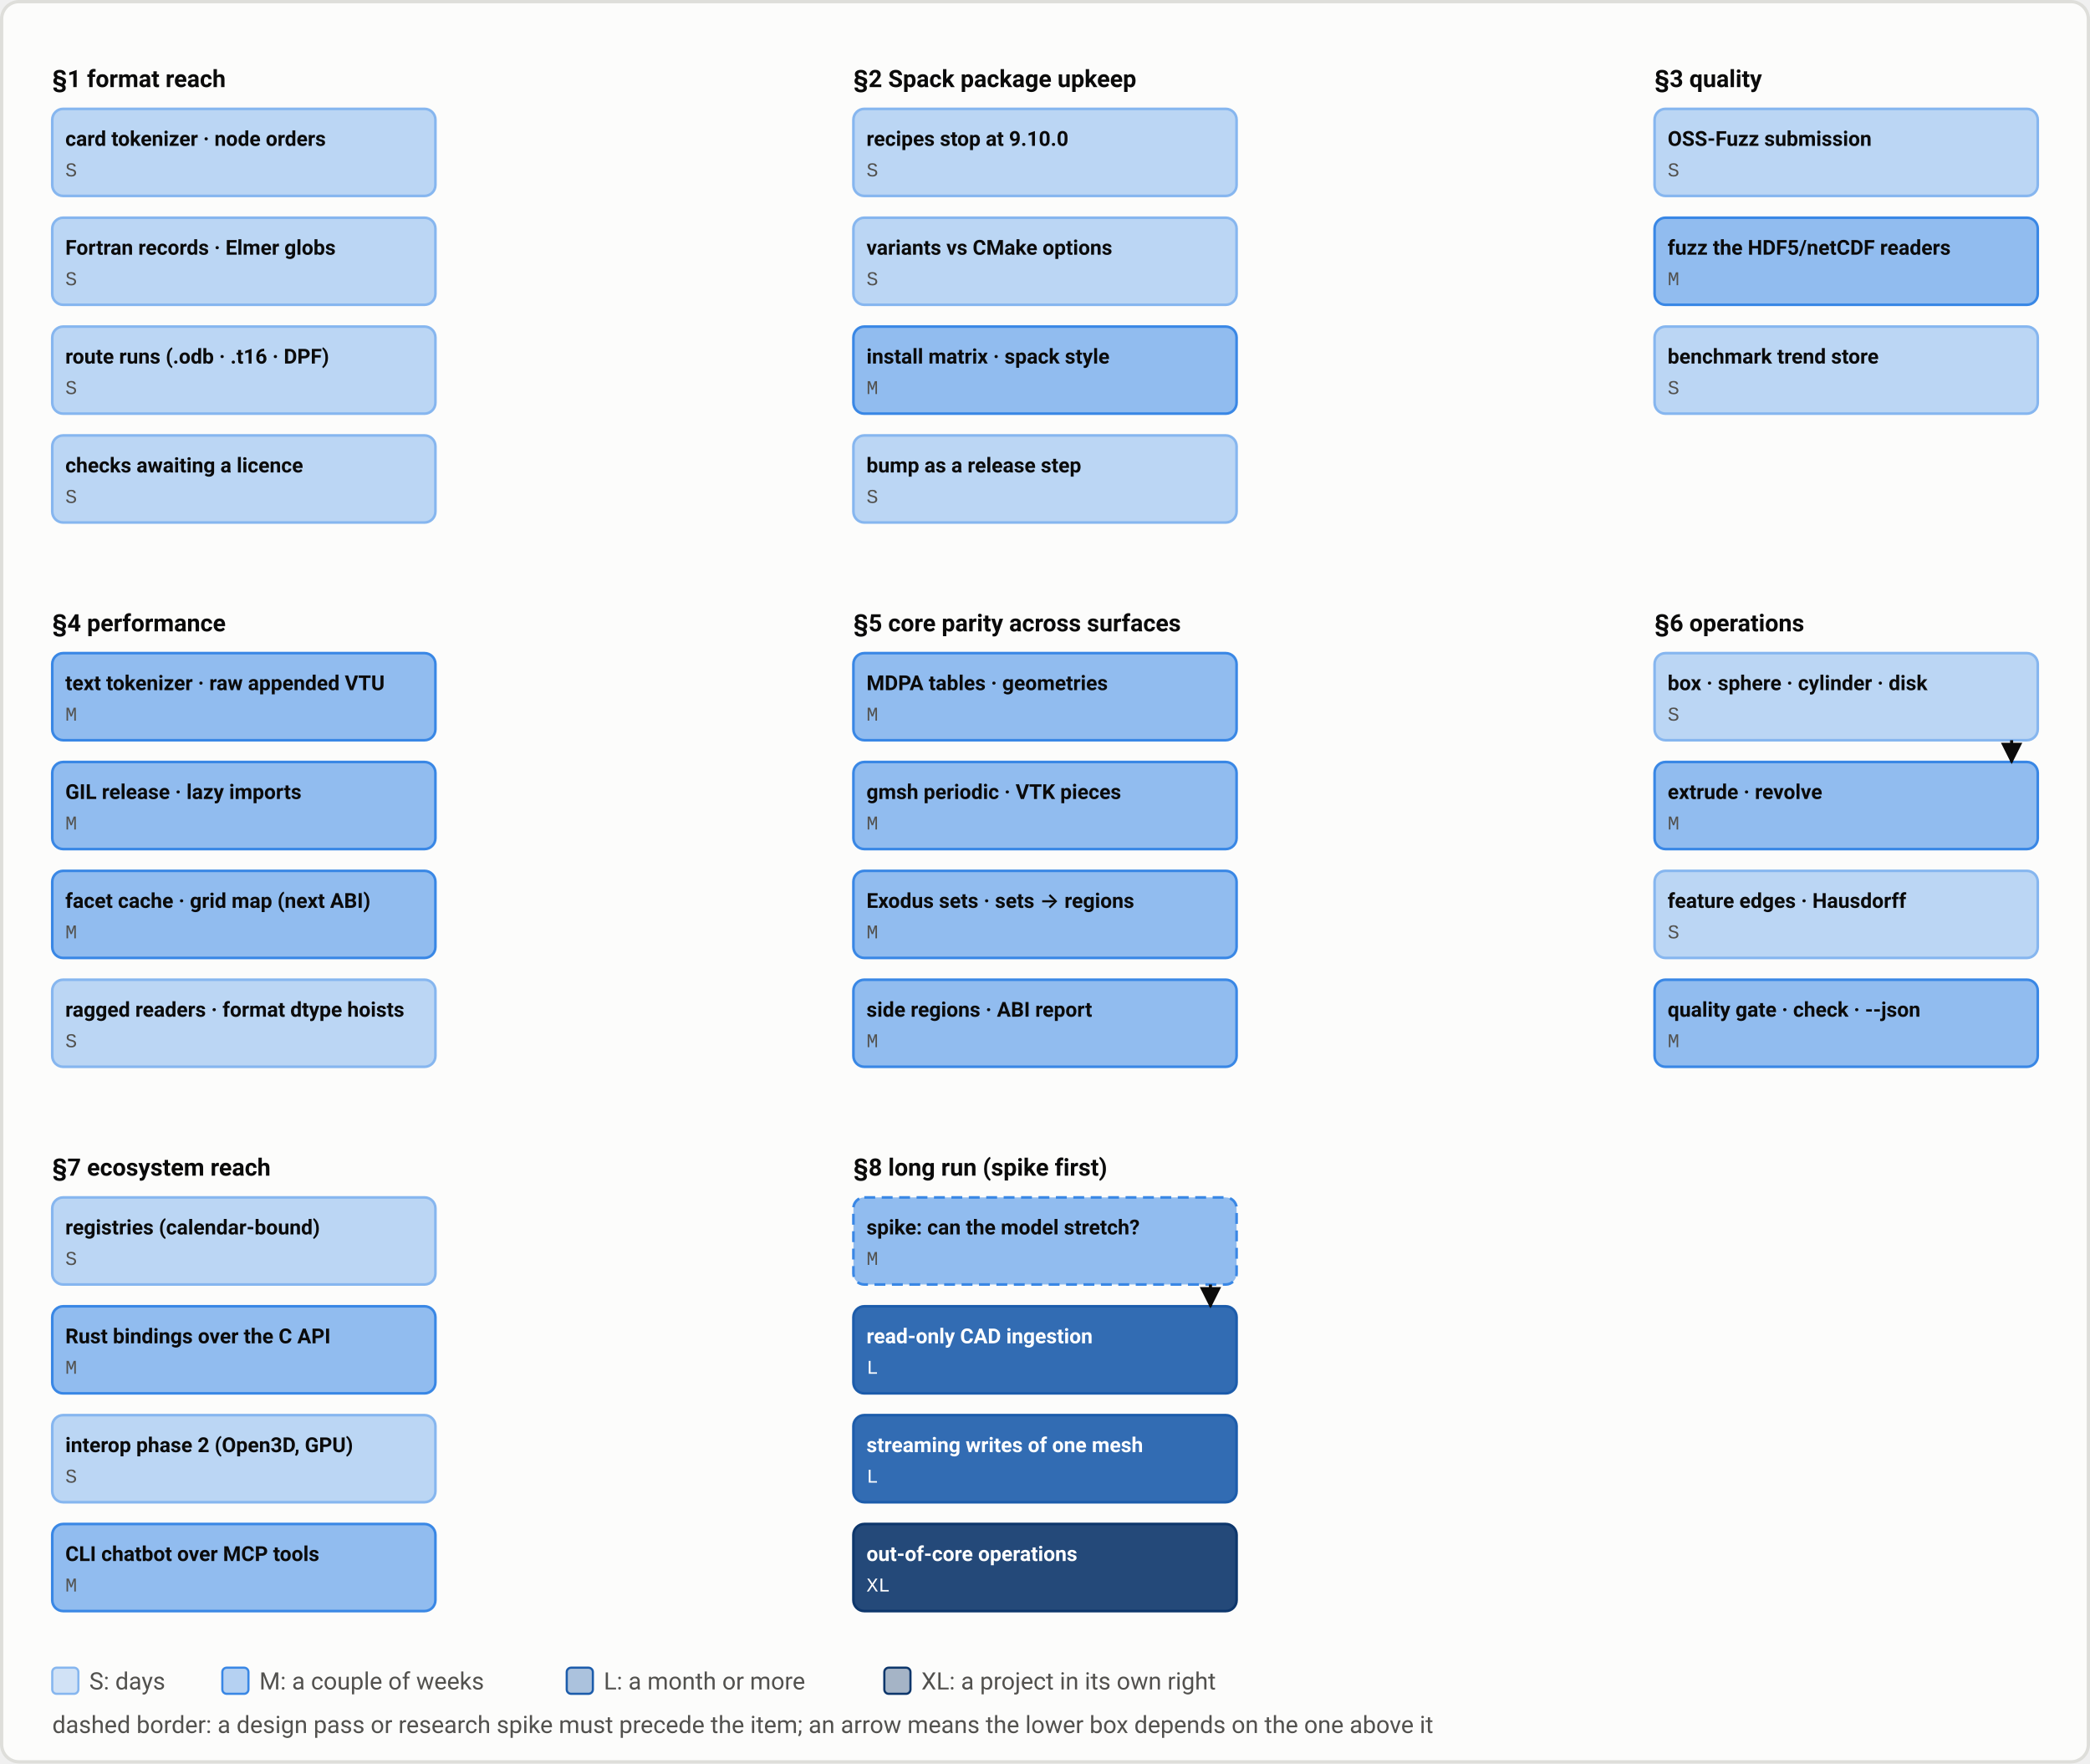
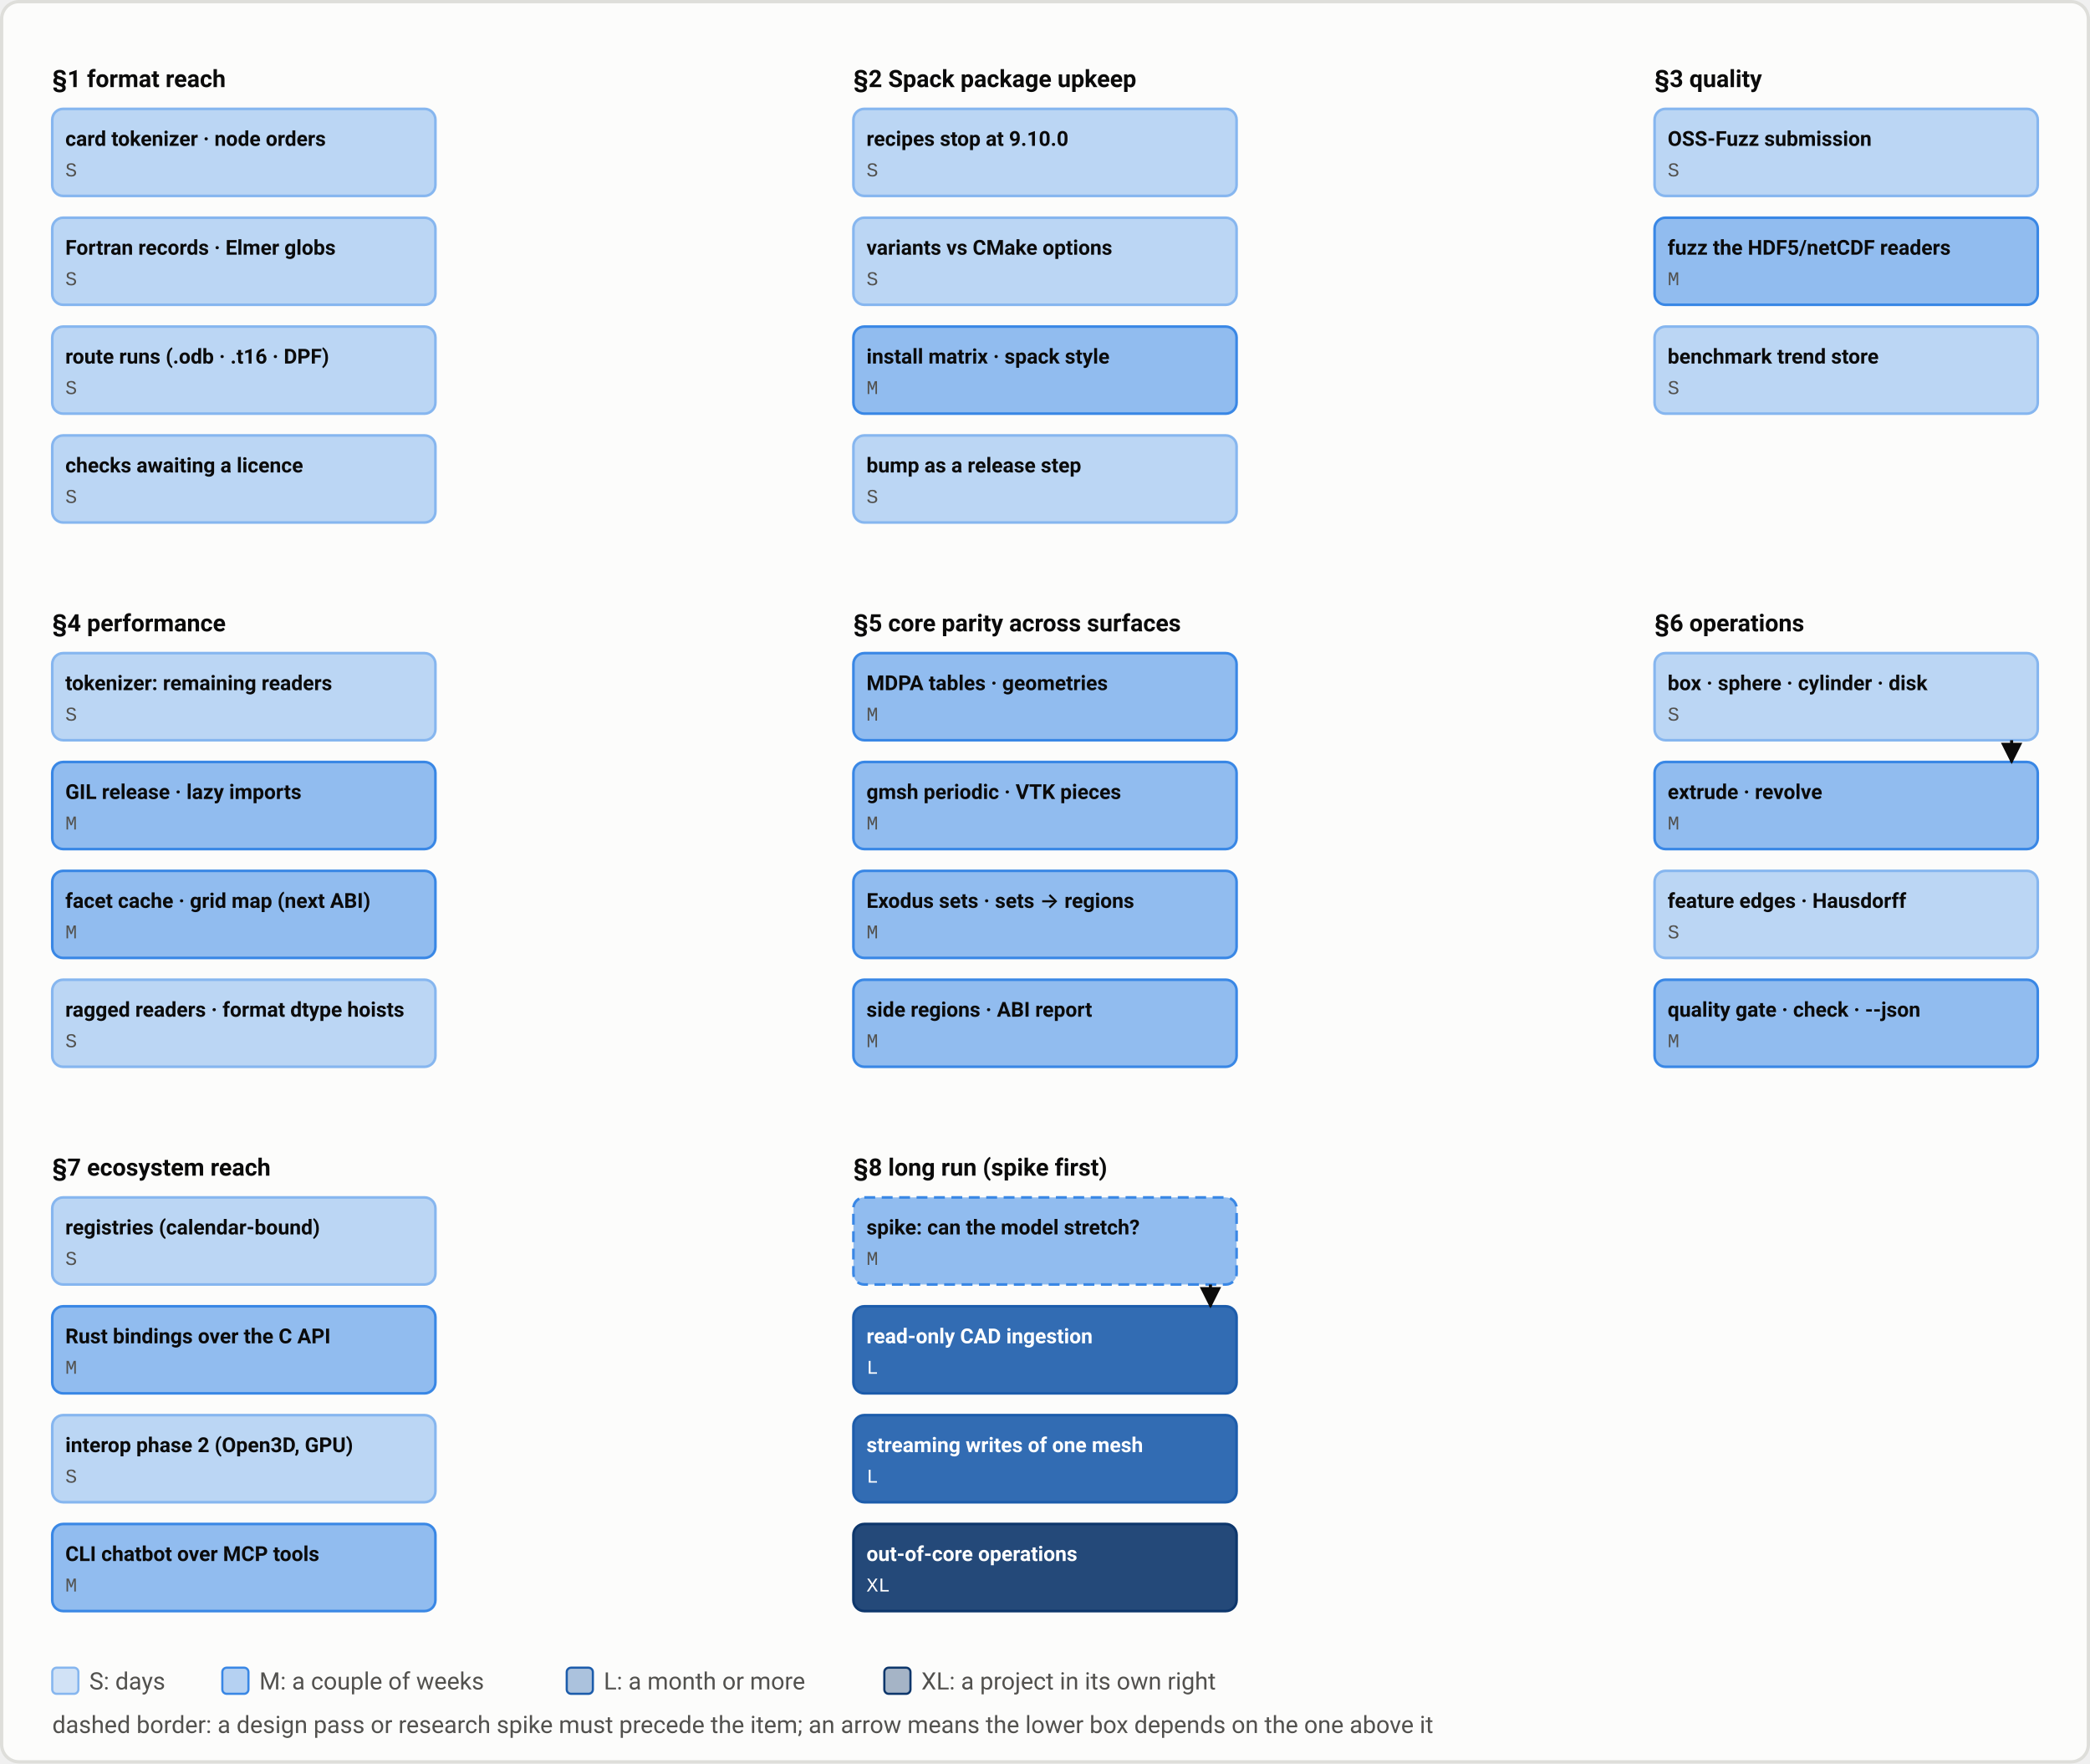
<svg xmlns="http://www.w3.org/2000/svg" viewBox="0 0 960 810" width="960" height="810" font-family="system-ui, -apple-system, 'Segoe UI', Roboto, sans-serif" role="img" aria-label="The roadmap at a glance: open items by section, in recommended order, shaded by effort">
  <defs>
    <marker id="arrow-0b0b0b" viewBox="0 0 10 10" refX="9" refY="5" markerWidth="7" markerHeight="7" orient="auto-start-reverse">
      <path d="M 0 0 L 10 5 L 0 10 z" fill="#0b0b0b" />
    </marker>
  </defs>
  <rect x="0.75" y="0.75" width="958.5" height="808.5" rx="8" fill="#fcfcfb" stroke="#dededa" stroke-width="1.5" />
  <text x="24" y="40" font-family="system-ui, -apple-system, 'Segoe UI', Roboto, sans-serif" font-size="11" font-weight="700" fill="#0b0b0b">§1 format reach</text>
  <rect x="24" y="50" width="176" height="40" rx="5" fill="#86b6ef" fill-opacity="0.55" stroke="#86b6ef" stroke-width="1.2" />
  <text x="30" y="67" font-family="system-ui, -apple-system, 'Segoe UI', Roboto, sans-serif" font-size="9.5" font-weight="600" fill="#0b0b0b">card tokenizer · node orders</text>
  <text x="30" y="81" font-family="ui-monospace, SFMono-Regular, Menlo, Consolas, 'Liberation Mono', monospace" font-size="9" fill="#52514e">S</text>
  <rect x="24" y="100" width="176" height="40" rx="5" fill="#86b6ef" fill-opacity="0.55" stroke="#86b6ef" stroke-width="1.2" />
  <text x="30" y="117" font-family="system-ui, -apple-system, 'Segoe UI', Roboto, sans-serif" font-size="9.5" font-weight="600" fill="#0b0b0b">Fortran records · Elmer globs</text>
  <text x="30" y="131" font-family="ui-monospace, SFMono-Regular, Menlo, Consolas, 'Liberation Mono', monospace" font-size="9" fill="#52514e">S</text>
  <rect x="24" y="150" width="176" height="40" rx="5" fill="#86b6ef" fill-opacity="0.55" stroke="#86b6ef" stroke-width="1.2" />
  <text x="30" y="167" font-family="system-ui, -apple-system, 'Segoe UI', Roboto, sans-serif" font-size="9.5" font-weight="600" fill="#0b0b0b">route runs (.odb · .t16 · DPF)</text>
  <text x="30" y="181" font-family="ui-monospace, SFMono-Regular, Menlo, Consolas, 'Liberation Mono', monospace" font-size="9" fill="#52514e">S</text>
  <rect x="24" y="200" width="176" height="40" rx="5" fill="#86b6ef" fill-opacity="0.55" stroke="#86b6ef" stroke-width="1.2" />
  <text x="30" y="217" font-family="system-ui, -apple-system, 'Segoe UI', Roboto, sans-serif" font-size="9.5" font-weight="600" fill="#0b0b0b">checks awaiting a licence</text>
  <text x="30" y="231" font-family="ui-monospace, SFMono-Regular, Menlo, Consolas, 'Liberation Mono', monospace" font-size="9" fill="#52514e">S</text>
  <text x="392" y="40" font-family="system-ui, -apple-system, 'Segoe UI', Roboto, sans-serif" font-size="11" font-weight="700" fill="#0b0b0b">§2 Spack package upkeep</text>
  <rect x="392" y="50" width="176" height="40" rx="5" fill="#86b6ef" fill-opacity="0.55" stroke="#86b6ef" stroke-width="1.2" />
  <text x="398" y="67" font-family="system-ui, -apple-system, 'Segoe UI', Roboto, sans-serif" font-size="9.5" font-weight="600" fill="#0b0b0b">recipes stop at 9.10.0</text>
  <text x="398" y="81" font-family="ui-monospace, SFMono-Regular, Menlo, Consolas, 'Liberation Mono', monospace" font-size="9" fill="#52514e">S</text>
  <rect x="392" y="100" width="176" height="40" rx="5" fill="#86b6ef" fill-opacity="0.55" stroke="#86b6ef" stroke-width="1.2" />
  <text x="398" y="117" font-family="system-ui, -apple-system, 'Segoe UI', Roboto, sans-serif" font-size="9.5" font-weight="600" fill="#0b0b0b">variants vs CMake options</text>
  <text x="398" y="131" font-family="ui-monospace, SFMono-Regular, Menlo, Consolas, 'Liberation Mono', monospace" font-size="9" fill="#52514e">S</text>
  <rect x="392" y="150" width="176" height="40" rx="5" fill="#3987e5" fill-opacity="0.55" stroke="#3987e5" stroke-width="1.2" />
  <text x="398" y="167" font-family="system-ui, -apple-system, 'Segoe UI', Roboto, sans-serif" font-size="9.5" font-weight="600" fill="#0b0b0b">install matrix · spack style</text>
  <text x="398" y="181" font-family="ui-monospace, SFMono-Regular, Menlo, Consolas, 'Liberation Mono', monospace" font-size="9" fill="#52514e">M</text>
  <rect x="392" y="200" width="176" height="40" rx="5" fill="#86b6ef" fill-opacity="0.55" stroke="#86b6ef" stroke-width="1.2" />
  <text x="398" y="217" font-family="system-ui, -apple-system, 'Segoe UI', Roboto, sans-serif" font-size="9.5" font-weight="600" fill="#0b0b0b">bump as a release step</text>
  <text x="398" y="231" font-family="ui-monospace, SFMono-Regular, Menlo, Consolas, 'Liberation Mono', monospace" font-size="9" fill="#52514e">S</text>
  <text x="760" y="40" font-family="system-ui, -apple-system, 'Segoe UI', Roboto, sans-serif" font-size="11" font-weight="700" fill="#0b0b0b">§3 quality</text>
  <rect x="760" y="50" width="176" height="40" rx="5" fill="#86b6ef" fill-opacity="0.55" stroke="#86b6ef" stroke-width="1.2" />
  <text x="766" y="67" font-family="system-ui, -apple-system, 'Segoe UI', Roboto, sans-serif" font-size="9.5" font-weight="600" fill="#0b0b0b">OSS-Fuzz submission</text>
  <text x="766" y="81" font-family="ui-monospace, SFMono-Regular, Menlo, Consolas, 'Liberation Mono', monospace" font-size="9" fill="#52514e">S</text>
  <rect x="760" y="100" width="176" height="40" rx="5" fill="#3987e5" fill-opacity="0.55" stroke="#3987e5" stroke-width="1.2" />
  <text x="766" y="117" font-family="system-ui, -apple-system, 'Segoe UI', Roboto, sans-serif" font-size="9.5" font-weight="600" fill="#0b0b0b">fuzz the HDF5/netCDF readers</text>
  <text x="766" y="131" font-family="ui-monospace, SFMono-Regular, Menlo, Consolas, 'Liberation Mono', monospace" font-size="9" fill="#52514e">M</text>
  <rect x="760" y="150" width="176" height="40" rx="5" fill="#86b6ef" fill-opacity="0.55" stroke="#86b6ef" stroke-width="1.2" />
  <text x="766" y="167" font-family="system-ui, -apple-system, 'Segoe UI', Roboto, sans-serif" font-size="9.5" font-weight="600" fill="#0b0b0b">benchmark trend store</text>
  <text x="766" y="181" font-family="ui-monospace, SFMono-Regular, Menlo, Consolas, 'Liberation Mono', monospace" font-size="9" fill="#52514e">S</text>
  <text x="24" y="290" font-family="system-ui, -apple-system, 'Segoe UI', Roboto, sans-serif" font-size="11" font-weight="700" fill="#0b0b0b">§4 performance</text>
-   <rect x="24" y="300" width="176" height="40" rx="5" fill="#3987e5" fill-opacity="0.55" stroke="#3987e5" stroke-width="1.2" />
-   <text x="30" y="317" font-family="system-ui, -apple-system, 'Segoe UI', Roboto, sans-serif" font-size="9.5" font-weight="600" fill="#0b0b0b">text tokenizer · raw appended VTU</text>
-   <text x="30" y="331" font-family="ui-monospace, SFMono-Regular, Menlo, Consolas, 'Liberation Mono', monospace" font-size="9" fill="#52514e">M</text>
+   <rect x="24" y="300" width="176" height="40" rx="5" fill="#86b6ef" fill-opacity="0.55" stroke="#86b6ef" stroke-width="1.2" />
+   <text x="30" y="317" font-family="system-ui, -apple-system, 'Segoe UI', Roboto, sans-serif" font-size="9.5" font-weight="600" fill="#0b0b0b">tokenizer: remaining readers</text>
+   <text x="30" y="331" font-family="ui-monospace, SFMono-Regular, Menlo, Consolas, 'Liberation Mono', monospace" font-size="9" fill="#52514e">S</text>
  <rect x="24" y="350" width="176" height="40" rx="5" fill="#3987e5" fill-opacity="0.55" stroke="#3987e5" stroke-width="1.2" />
  <text x="30" y="367" font-family="system-ui, -apple-system, 'Segoe UI', Roboto, sans-serif" font-size="9.5" font-weight="600" fill="#0b0b0b">GIL release · lazy imports</text>
  <text x="30" y="381" font-family="ui-monospace, SFMono-Regular, Menlo, Consolas, 'Liberation Mono', monospace" font-size="9" fill="#52514e">M</text>
  <rect x="24" y="400" width="176" height="40" rx="5" fill="#3987e5" fill-opacity="0.55" stroke="#3987e5" stroke-width="1.2" />
  <text x="30" y="417" font-family="system-ui, -apple-system, 'Segoe UI', Roboto, sans-serif" font-size="9.5" font-weight="600" fill="#0b0b0b">facet cache · grid map (next ABI)</text>
  <text x="30" y="431" font-family="ui-monospace, SFMono-Regular, Menlo, Consolas, 'Liberation Mono', monospace" font-size="9" fill="#52514e">M</text>
  <rect x="24" y="450" width="176" height="40" rx="5" fill="#86b6ef" fill-opacity="0.55" stroke="#86b6ef" stroke-width="1.2" />
  <text x="30" y="467" font-family="system-ui, -apple-system, 'Segoe UI', Roboto, sans-serif" font-size="9.5" font-weight="600" fill="#0b0b0b">ragged readers · format dtype hoists</text>
  <text x="30" y="481" font-family="ui-monospace, SFMono-Regular, Menlo, Consolas, 'Liberation Mono', monospace" font-size="9" fill="#52514e">S</text>
  <text x="392" y="290" font-family="system-ui, -apple-system, 'Segoe UI', Roboto, sans-serif" font-size="11" font-weight="700" fill="#0b0b0b">§5 core parity across surfaces</text>
  <rect x="392" y="300" width="176" height="40" rx="5" fill="#3987e5" fill-opacity="0.55" stroke="#3987e5" stroke-width="1.2" />
  <text x="398" y="317" font-family="system-ui, -apple-system, 'Segoe UI', Roboto, sans-serif" font-size="9.5" font-weight="600" fill="#0b0b0b">MDPA tables · geometries</text>
  <text x="398" y="331" font-family="ui-monospace, SFMono-Regular, Menlo, Consolas, 'Liberation Mono', monospace" font-size="9" fill="#52514e">M</text>
  <rect x="392" y="350" width="176" height="40" rx="5" fill="#3987e5" fill-opacity="0.55" stroke="#3987e5" stroke-width="1.2" />
  <text x="398" y="367" font-family="system-ui, -apple-system, 'Segoe UI', Roboto, sans-serif" font-size="9.5" font-weight="600" fill="#0b0b0b">gmsh periodic · VTK pieces</text>
  <text x="398" y="381" font-family="ui-monospace, SFMono-Regular, Menlo, Consolas, 'Liberation Mono', monospace" font-size="9" fill="#52514e">M</text>
  <rect x="392" y="400" width="176" height="40" rx="5" fill="#3987e5" fill-opacity="0.55" stroke="#3987e5" stroke-width="1.2" />
  <text x="398" y="417" font-family="system-ui, -apple-system, 'Segoe UI', Roboto, sans-serif" font-size="9.5" font-weight="600" fill="#0b0b0b">Exodus sets · sets → regions</text>
  <text x="398" y="431" font-family="ui-monospace, SFMono-Regular, Menlo, Consolas, 'Liberation Mono', monospace" font-size="9" fill="#52514e">M</text>
  <rect x="392" y="450" width="176" height="40" rx="5" fill="#3987e5" fill-opacity="0.55" stroke="#3987e5" stroke-width="1.2" />
  <text x="398" y="467" font-family="system-ui, -apple-system, 'Segoe UI', Roboto, sans-serif" font-size="9.5" font-weight="600" fill="#0b0b0b">side regions · ABI report</text>
  <text x="398" y="481" font-family="ui-monospace, SFMono-Regular, Menlo, Consolas, 'Liberation Mono', monospace" font-size="9" fill="#52514e">M</text>
  <text x="760" y="290" font-family="system-ui, -apple-system, 'Segoe UI', Roboto, sans-serif" font-size="11" font-weight="700" fill="#0b0b0b">§6 operations</text>
  <rect x="760" y="300" width="176" height="40" rx="5" fill="#86b6ef" fill-opacity="0.55" stroke="#86b6ef" stroke-width="1.2" />
  <text x="766" y="317" font-family="system-ui, -apple-system, 'Segoe UI', Roboto, sans-serif" font-size="9.5" font-weight="600" fill="#0b0b0b">box · sphere · cylinder · disk</text>
  <text x="766" y="331" font-family="ui-monospace, SFMono-Regular, Menlo, Consolas, 'Liberation Mono', monospace" font-size="9" fill="#52514e">S</text>
  <rect x="760" y="350" width="176" height="40" rx="5" fill="#3987e5" fill-opacity="0.55" stroke="#3987e5" stroke-width="1.2" />
  <text x="766" y="367" font-family="system-ui, -apple-system, 'Segoe UI', Roboto, sans-serif" font-size="9.5" font-weight="600" fill="#0b0b0b">extrude · revolve</text>
  <text x="766" y="381" font-family="ui-monospace, SFMono-Regular, Menlo, Consolas, 'Liberation Mono', monospace" font-size="9" fill="#52514e">M</text>
  <rect x="760" y="400" width="176" height="40" rx="5" fill="#86b6ef" fill-opacity="0.55" stroke="#86b6ef" stroke-width="1.2" />
  <text x="766" y="417" font-family="system-ui, -apple-system, 'Segoe UI', Roboto, sans-serif" font-size="9.5" font-weight="600" fill="#0b0b0b">feature edges · Hausdorff</text>
  <text x="766" y="431" font-family="ui-monospace, SFMono-Regular, Menlo, Consolas, 'Liberation Mono', monospace" font-size="9" fill="#52514e">S</text>
  <rect x="760" y="450" width="176" height="40" rx="5" fill="#3987e5" fill-opacity="0.55" stroke="#3987e5" stroke-width="1.2" />
  <text x="766" y="467" font-family="system-ui, -apple-system, 'Segoe UI', Roboto, sans-serif" font-size="9.5" font-weight="600" fill="#0b0b0b">quality gate · check · --json</text>
  <text x="766" y="481" font-family="ui-monospace, SFMono-Regular, Menlo, Consolas, 'Liberation Mono', monospace" font-size="9" fill="#52514e">M</text>
  <line x1="924" y1="340" x2="924" y2="350" stroke="#0b0b0b" stroke-width="1.4" marker-end="url(#arrow-0b0b0b)" />
  <text x="24" y="540" font-family="system-ui, -apple-system, 'Segoe UI', Roboto, sans-serif" font-size="11" font-weight="700" fill="#0b0b0b">§7 ecosystem reach</text>
  <rect x="24" y="550" width="176" height="40" rx="5" fill="#86b6ef" fill-opacity="0.55" stroke="#86b6ef" stroke-width="1.2" />
  <text x="30" y="567" font-family="system-ui, -apple-system, 'Segoe UI', Roboto, sans-serif" font-size="9.5" font-weight="600" fill="#0b0b0b">registries (calendar-bound)</text>
  <text x="30" y="581" font-family="ui-monospace, SFMono-Regular, Menlo, Consolas, 'Liberation Mono', monospace" font-size="9" fill="#52514e">S</text>
  <rect x="24" y="600" width="176" height="40" rx="5" fill="#3987e5" fill-opacity="0.55" stroke="#3987e5" stroke-width="1.2" />
  <text x="30" y="617" font-family="system-ui, -apple-system, 'Segoe UI', Roboto, sans-serif" font-size="9.5" font-weight="600" fill="#0b0b0b">Rust bindings over the C API</text>
  <text x="30" y="631" font-family="ui-monospace, SFMono-Regular, Menlo, Consolas, 'Liberation Mono', monospace" font-size="9" fill="#52514e">M</text>
  <rect x="24" y="650" width="176" height="40" rx="5" fill="#86b6ef" fill-opacity="0.55" stroke="#86b6ef" stroke-width="1.2" />
  <text x="30" y="667" font-family="system-ui, -apple-system, 'Segoe UI', Roboto, sans-serif" font-size="9.5" font-weight="600" fill="#0b0b0b">interop phase 2 (Open3D, GPU)</text>
  <text x="30" y="681" font-family="ui-monospace, SFMono-Regular, Menlo, Consolas, 'Liberation Mono', monospace" font-size="9" fill="#52514e">S</text>
  <rect x="24" y="700" width="176" height="40" rx="5" fill="#3987e5" fill-opacity="0.55" stroke="#3987e5" stroke-width="1.2" />
  <text x="30" y="717" font-family="system-ui, -apple-system, 'Segoe UI', Roboto, sans-serif" font-size="9.5" font-weight="600" fill="#0b0b0b">CLI chatbot over MCP tools</text>
  <text x="30" y="731" font-family="ui-monospace, SFMono-Regular, Menlo, Consolas, 'Liberation Mono', monospace" font-size="9" fill="#52514e">M</text>
  <text x="392" y="540" font-family="system-ui, -apple-system, 'Segoe UI', Roboto, sans-serif" font-size="11" font-weight="700" fill="#0b0b0b">§8 long run (spike first)</text>
  <rect x="392" y="550" width="176" height="40" rx="5" fill="#3987e5" fill-opacity="0.55" stroke="#3987e5" stroke-width="1.2" stroke-dasharray="5 3" />
  <text x="398" y="567" font-family="system-ui, -apple-system, 'Segoe UI', Roboto, sans-serif" font-size="9.5" font-weight="600" fill="#0b0b0b">spike: can the model stretch?</text>
  <text x="398" y="581" font-family="ui-monospace, SFMono-Regular, Menlo, Consolas, 'Liberation Mono', monospace" font-size="9" fill="#52514e">M</text>
  <rect x="392" y="600" width="176" height="40" rx="5" fill="#1c5cab" fill-opacity="0.9" stroke="#1c5cab" stroke-width="1.2" />
  <text x="398" y="617" font-family="system-ui, -apple-system, 'Segoe UI', Roboto, sans-serif" font-size="9.5" font-weight="600" fill="#ffffff">read-only CAD ingestion</text>
  <text x="398" y="631" font-family="ui-monospace, SFMono-Regular, Menlo, Consolas, 'Liberation Mono', monospace" font-size="9" fill="#ffffff">L</text>
  <rect x="392" y="650" width="176" height="40" rx="5" fill="#1c5cab" fill-opacity="0.9" stroke="#1c5cab" stroke-width="1.2" />
  <text x="398" y="667" font-family="system-ui, -apple-system, 'Segoe UI', Roboto, sans-serif" font-size="9.5" font-weight="600" fill="#ffffff">streaming writes of one mesh</text>
  <text x="398" y="681" font-family="ui-monospace, SFMono-Regular, Menlo, Consolas, 'Liberation Mono', monospace" font-size="9" fill="#ffffff">L</text>
  <rect x="392" y="700" width="176" height="40" rx="5" fill="#0d366b" fill-opacity="0.9" stroke="#0d366b" stroke-width="1.2" />
  <text x="398" y="717" font-family="system-ui, -apple-system, 'Segoe UI', Roboto, sans-serif" font-size="9.5" font-weight="600" fill="#ffffff">out-of-core operations</text>
  <text x="398" y="731" font-family="ui-monospace, SFMono-Regular, Menlo, Consolas, 'Liberation Mono', monospace" font-size="9" fill="#ffffff">XL</text>
  <line x1="556" y1="590" x2="556" y2="600" stroke="#0b0b0b" stroke-width="1.4" marker-end="url(#arrow-0b0b0b)" />
  <rect x="24" y="766" width="12" height="12" rx="2" fill="#86b6ef" fill-opacity="0.36" stroke="#86b6ef" stroke-width="1" />
  <text x="41" y="776" font-family="system-ui, -apple-system, 'Segoe UI', Roboto, sans-serif" font-size="11" fill="#52514e">S: days</text>
  <rect x="102.12" y="766" width="12" height="12" rx="2" fill="#3987e5" fill-opacity="0.36" stroke="#3987e5" stroke-width="1" />
  <text x="119.12" y="776" font-family="system-ui, -apple-system, 'Segoe UI', Roboto, sans-serif" font-size="11" fill="#52514e">M: a couple of weeks</text>
  <rect x="260.32" y="766" width="12" height="12" rx="2" fill="#1c5cab" fill-opacity="0.36" stroke="#1c5cab" stroke-width="1" />
  <text x="277.32" y="776" font-family="system-ui, -apple-system, 'Segoe UI', Roboto, sans-serif" font-size="11" fill="#52514e">L: a month or more</text>
  <rect x="406.2" y="766" width="12" height="12" rx="2" fill="#0d366b" fill-opacity="0.36" stroke="#0d366b" stroke-width="1" />
  <text x="423.2" y="776" font-family="system-ui, -apple-system, 'Segoe UI', Roboto, sans-serif" font-size="11" fill="#52514e">XL: a project in its own right</text>
  <text x="24" y="796" font-family="system-ui, -apple-system, 'Segoe UI', Roboto, sans-serif" font-size="11" fill="#52514e">dashed border: a design pass or research spike must precede the item; an arrow means the lower box depends on the one above it</text>
</svg>
